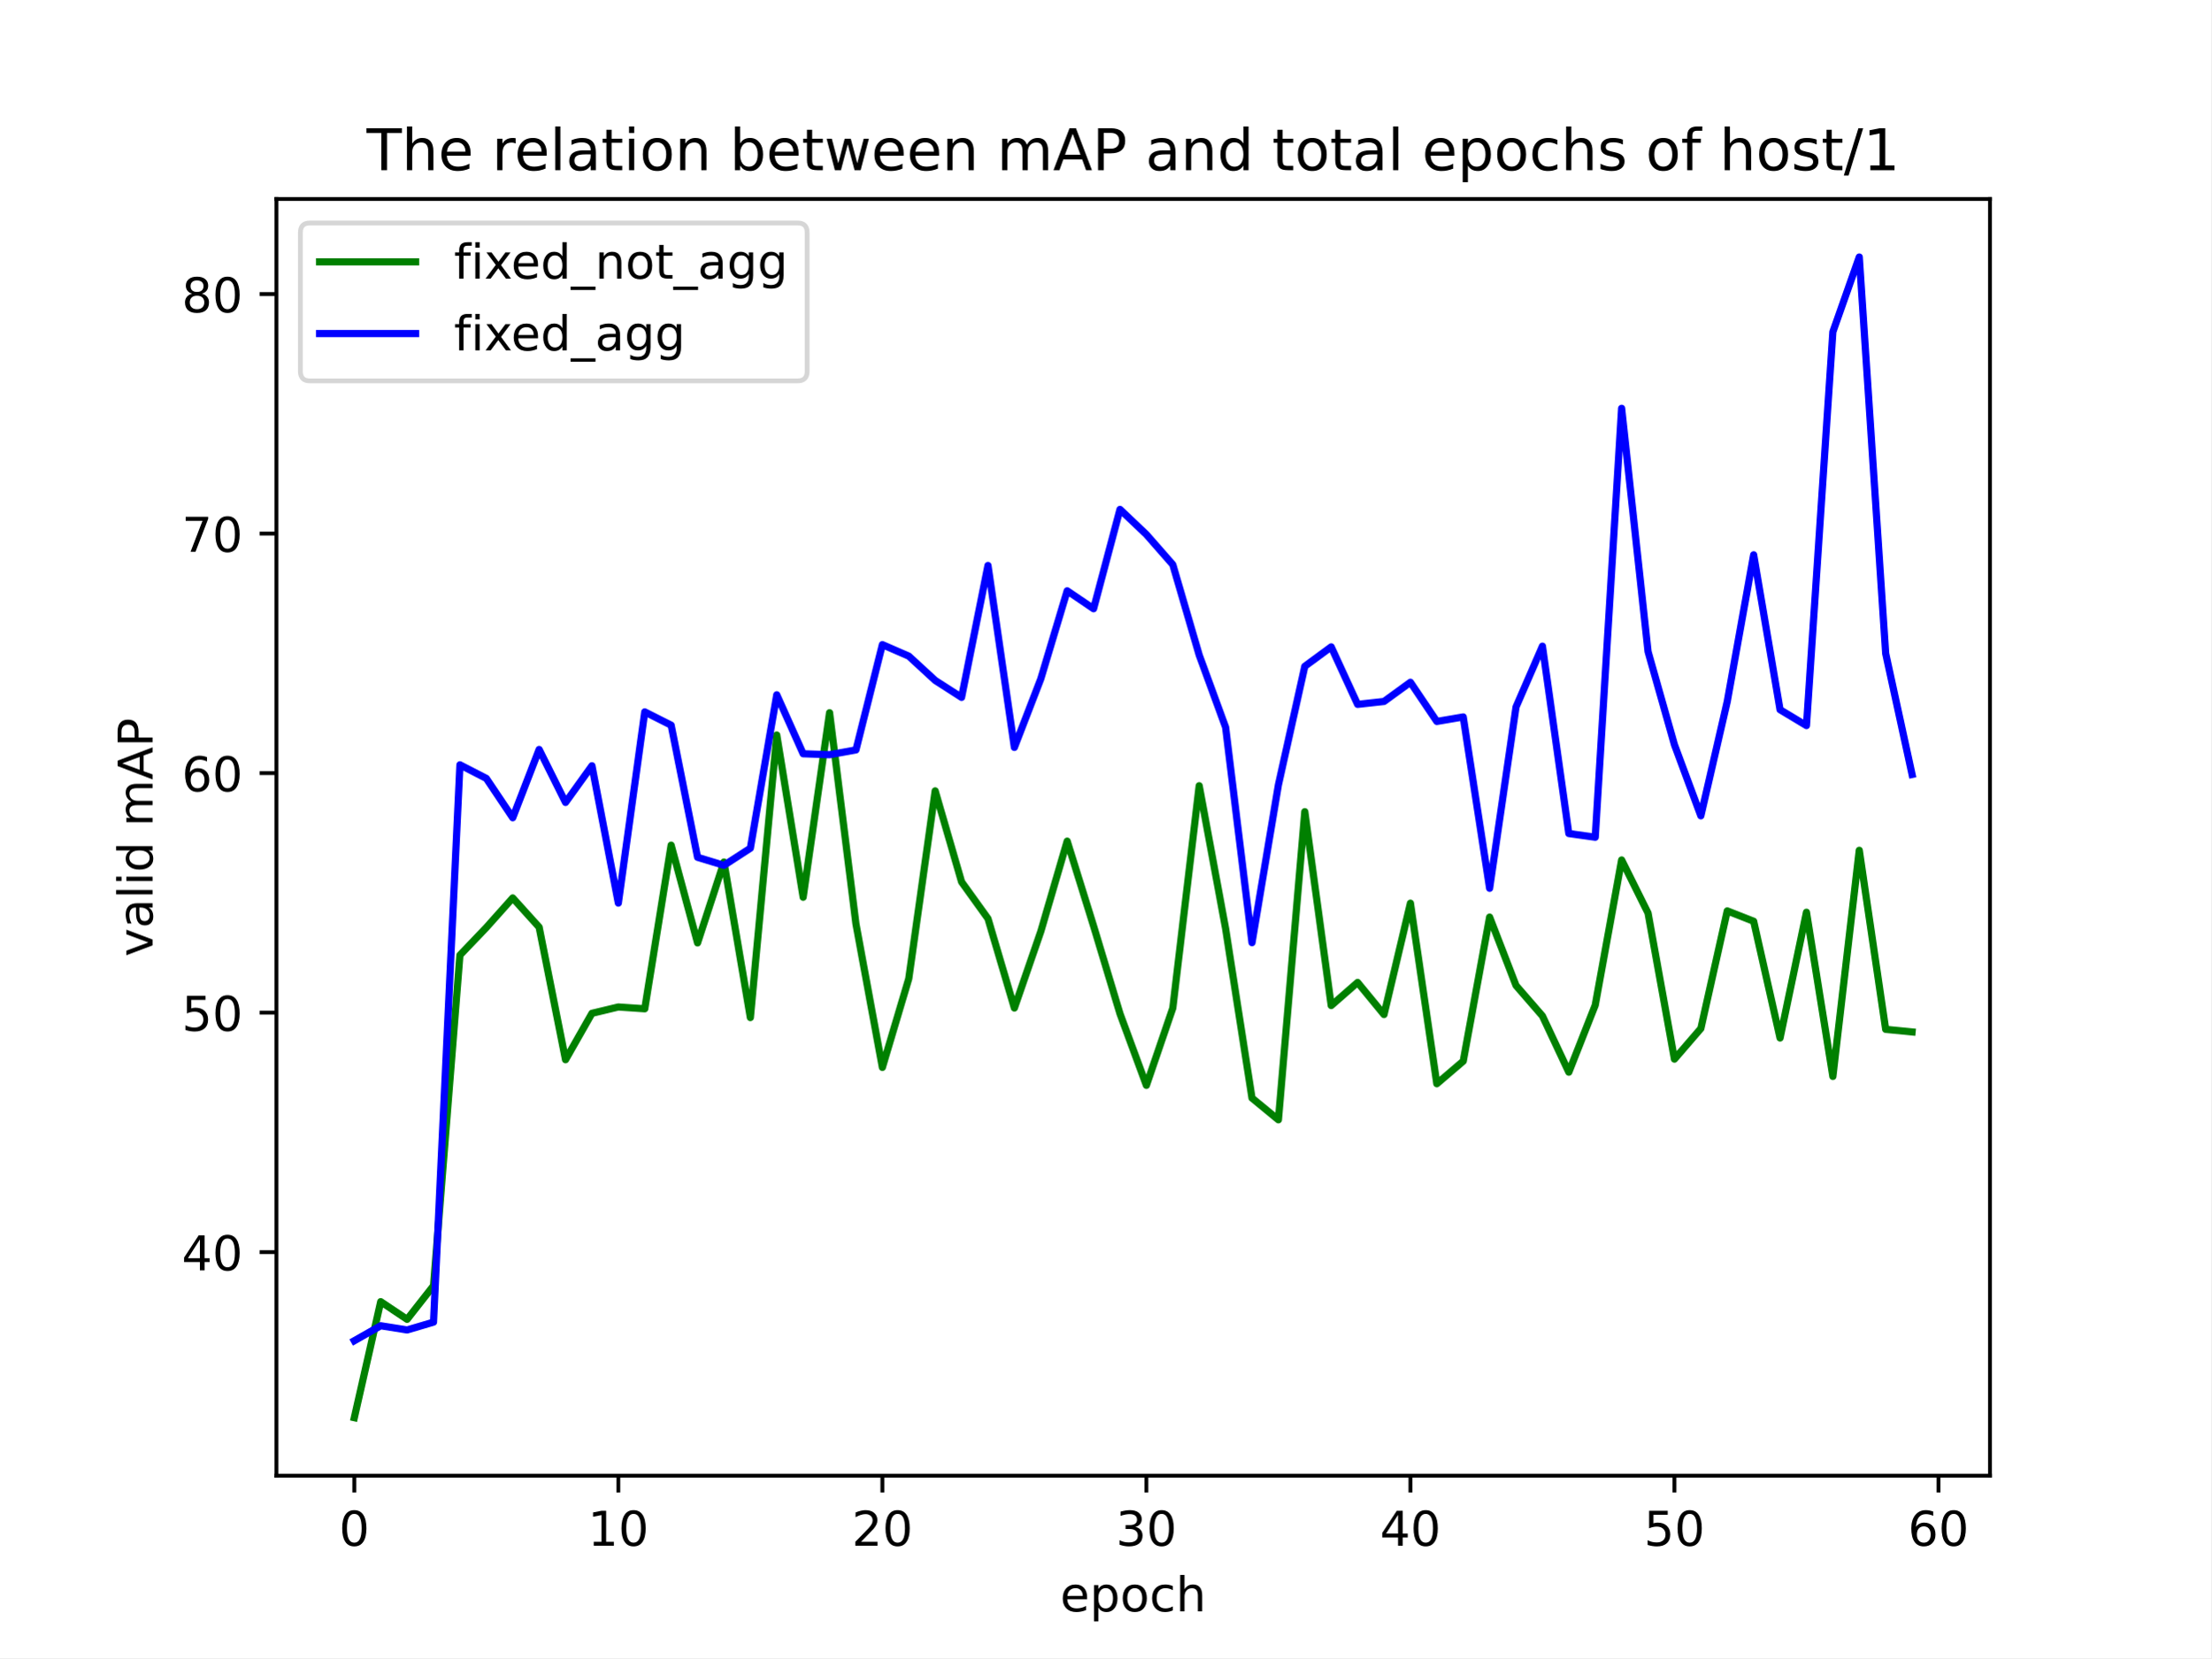
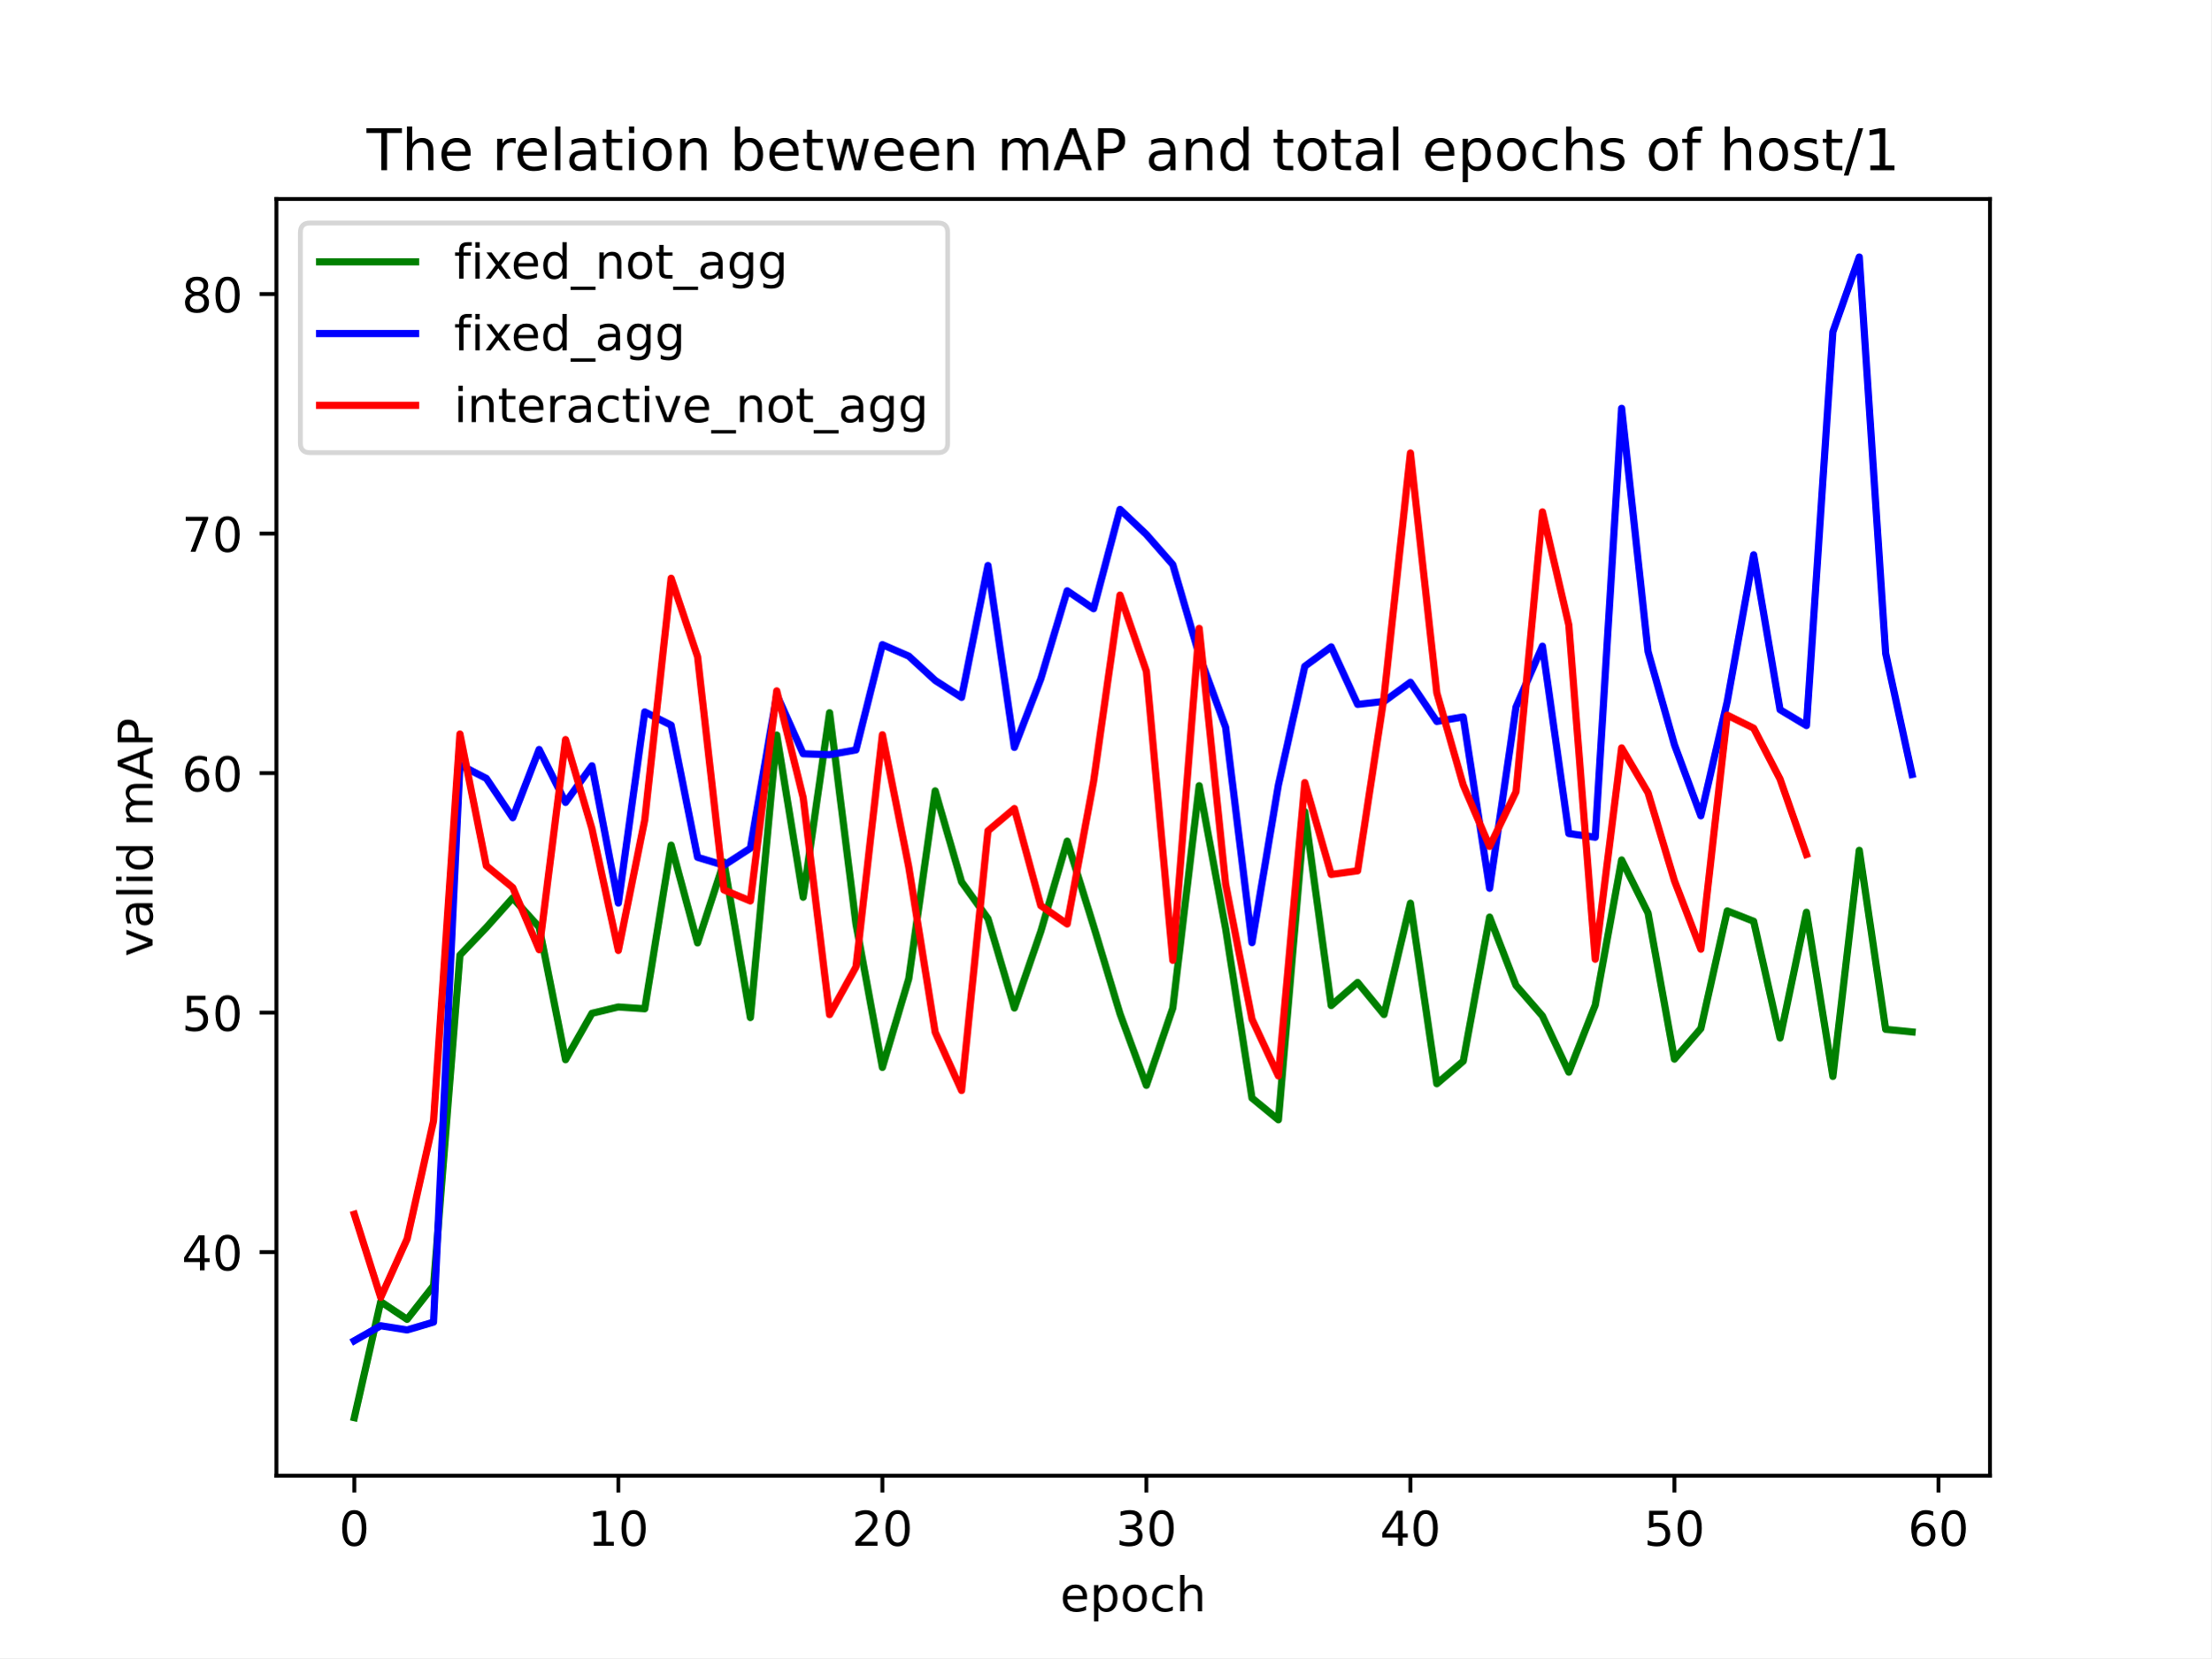
<svg xmlns="http://www.w3.org/2000/svg" xmlns:xlink="http://www.w3.org/1999/xlink" width="460.8pt" height="345.6pt" viewBox="0 0 460.8 345.6" version="1.1">
  <defs>
    <style type="text/css">*{stroke-linejoin: round; stroke-linecap: butt}</style>
  </defs>
  <g id="figure_1">
    <g id="patch_1">
      <path d="M 0 345.6  L 460.8 345.6  L 460.8 0  L 0 0  z " style="fill: #ffffff" />
    </g>
    <g id="axes_1">
      <g id="patch_2">
        <path d="M 57.6 307.584  L 414.72 307.584  L 414.72 41.472  L 57.6 41.472  z " style="fill: #ffffff" />
      </g>
      <g id="matplotlib.axis_1">
        <g id="xtick_1">
          <g id="line2d_1">
            <defs>
-               <path id="m1d42cb94f7" d="M 0 0  L 0 3.5  " style="stroke: #000000; stroke-width: 0.8" />
+               <path id="m9a1d9983be" d="M 0 0  L 0 3.5  " style="stroke: #000000; stroke-width: 0.8" />
            </defs>
            <g>
-               <use xlink:href="#m1d42cb94f7" x="73.833" y="307.584" style="stroke: #000000; stroke-width: 0.8" />
+               <use xlink:href="#m9a1d9983be" x="73.833" y="307.584" style="stroke: #000000; stroke-width: 0.8" />
            </g>
          </g>
          <g id="text_1">
            <g transform="translate(70.65148 322.1824) scale(0.1 -0.1)">
              <defs>
                <path id="DejaVuSans-30" d="M 2034 4250  Q 1547 4250 1301 3770  Q 1056 3291 1056 2328  Q 1056 1369 1301 889  Q 1547 409 2034 409  Q 2525 409 2770 889  Q 3016 1369 3016 2328  Q 3016 3291 2770 3770  Q 2525 4250 2034 4250  z M 2034 4750  Q 2819 4750 3233 4129  Q 3647 3509 3647 2328  Q 3647 1150 3233 529  Q 2819 -91 2034 -91  Q 1250 -91 836 529  Q 422 1150 422 2328  Q 422 3509 836 4129  Q 1250 4750 2034 4750  z " transform="scale(0.015625)" />
              </defs>
              <use xlink:href="#DejaVuSans-30" />
            </g>
          </g>
        </g>
        <g id="xtick_2">
          <g id="line2d_2">
            <g>
-               <use xlink:href="#m1d42cb94f7" x="128.859" y="307.584" style="stroke: #000000; stroke-width: 0.8" />
+               <use xlink:href="#m9a1d9983be" x="128.859" y="307.584" style="stroke: #000000; stroke-width: 0.8" />
            </g>
          </g>
          <g id="text_2">
            <g transform="translate(122.4964 322.1824) scale(0.1 -0.1)">
              <defs>
                <path id="DejaVuSans-31" d="M 794 531  L 1825 531  L 1825 4091  L 703 3866  L 703 4441  L 1819 4666  L 2450 4666  L 2450 531  L 3481 531  L 3481 0  L 794 0  L 794 531  z " transform="scale(0.015625)" />
              </defs>
              <use xlink:href="#DejaVuSans-31" />
              <use xlink:href="#DejaVuSans-30" x="63.623" />
            </g>
          </g>
        </g>
        <g id="xtick_3">
          <g id="line2d_3">
            <g>
-               <use xlink:href="#m1d42cb94f7" x="183.885" y="307.584" style="stroke: #000000; stroke-width: 0.8" />
+               <use xlink:href="#m9a1d9983be" x="183.885" y="307.584" style="stroke: #000000; stroke-width: 0.8" />
            </g>
          </g>
          <g id="text_3">
            <g transform="translate(177.5226 322.1824) scale(0.1 -0.1)">
              <defs>
                <path id="DejaVuSans-32" d="M 1228 531  L 3431 531  L 3431 0  L 469 0  L 469 531  Q 828 903 1448 1529  Q 2069 2156 2228 2338  Q 2531 2678 2651 2914  Q 2772 3150 2772 3378  Q 2772 3750 2511 3984  Q 2250 4219 1831 4219  Q 1534 4219 1204 4116  Q 875 4013 500 3803  L 500 4441  Q 881 4594 1212 4672  Q 1544 4750 1819 4750  Q 2544 4750 2975 4387  Q 3406 4025 3406 3419  Q 3406 3131 3298 2873  Q 3191 2616 2906 2266  Q 2828 2175 2409 1742  Q 1991 1309 1228 531  z " transform="scale(0.015625)" />
              </defs>
              <use xlink:href="#DejaVuSans-32" />
              <use xlink:href="#DejaVuSans-30" x="63.623" />
            </g>
          </g>
        </g>
        <g id="xtick_4">
          <g id="line2d_4">
            <g>
-               <use xlink:href="#m1d42cb94f7" x="238.911" y="307.584" style="stroke: #000000; stroke-width: 0.8" />
+               <use xlink:href="#m9a1d9983be" x="238.911" y="307.584" style="stroke: #000000; stroke-width: 0.8" />
            </g>
          </g>
          <g id="text_4">
            <g transform="translate(232.5488 322.1824) scale(0.1 -0.1)">
              <defs>
                <path id="DejaVuSans-33" d="M 2597 2516  Q 3050 2419 3304 2112  Q 3559 1806 3559 1356  Q 3559 666 3084 287  Q 2609 -91 1734 -91  Q 1441 -91 1130 -33  Q 819 25 488 141  L 488 750  Q 750 597 1062 519  Q 1375 441 1716 441  Q 2309 441 2620 675  Q 2931 909 2931 1356  Q 2931 1769 2642 2001  Q 2353 2234 1838 2234  L 1294 2234  L 1294 2753  L 1863 2753  Q 2328 2753 2575 2939  Q 2822 3125 2822 3475  Q 2822 3834 2567 4026  Q 2313 4219 1838 4219  Q 1578 4219 1281 4162  Q 984 4106 628 3988  L 628 4550  Q 988 4650 1302 4700  Q 1616 4750 1894 4750  Q 2613 4750 3031 4423  Q 3450 4097 3450 3541  Q 3450 3153 3228 2886  Q 3006 2619 2597 2516  z " transform="scale(0.015625)" />
              </defs>
              <use xlink:href="#DejaVuSans-33" />
              <use xlink:href="#DejaVuSans-30" x="63.623" />
            </g>
          </g>
        </g>
        <g id="xtick_5">
          <g id="line2d_5">
            <g>
-               <use xlink:href="#m1d42cb94f7" x="293.938" y="307.584" style="stroke: #000000; stroke-width: 0.8" />
+               <use xlink:href="#m9a1d9983be" x="293.938" y="307.584" style="stroke: #000000; stroke-width: 0.8" />
            </g>
          </g>
          <g id="text_5">
            <g transform="translate(287.575 322.1824) scale(0.1 -0.1)">
              <defs>
                <path id="DejaVuSans-34" d="M 2419 4116  L 825 1625  L 2419 1625  L 2419 4116  z M 2253 4666  L 3047 4666  L 3047 1625  L 3713 1625  L 3713 1100  L 3047 1100  L 3047 0  L 2419 0  L 2419 1100  L 313 1100  L 313 1709  L 2253 4666  z " transform="scale(0.015625)" />
              </defs>
              <use xlink:href="#DejaVuSans-34" />
              <use xlink:href="#DejaVuSans-30" x="63.623" />
            </g>
          </g>
        </g>
        <g id="xtick_6">
          <g id="line2d_6">
            <g>
-               <use xlink:href="#m1d42cb94f7" x="348.964" y="307.584" style="stroke: #000000; stroke-width: 0.8" />
+               <use xlink:href="#m9a1d9983be" x="348.964" y="307.584" style="stroke: #000000; stroke-width: 0.8" />
            </g>
          </g>
          <g id="text_6">
            <g transform="translate(342.6012 322.1824) scale(0.1 -0.1)">
              <defs>
                <path id="DejaVuSans-35" d="M 691 4666  L 3169 4666  L 3169 4134  L 1269 4134  L 1269 2991  Q 1406 3038 1543 3061  Q 1681 3084 1819 3084  Q 2600 3084 3056 2656  Q 3513 2228 3513 1497  Q 3513 744 3044 326  Q 2575 -91 1722 -91  Q 1428 -91 1123 -41  Q 819 9 494 109  L 494 744  Q 775 591 1075 516  Q 1375 441 1709 441  Q 2250 441 2565 725  Q 2881 1009 2881 1497  Q 2881 1984 2565 2268  Q 2250 2553 1709 2553  Q 1456 2553 1204 2497  Q 953 2441 691 2322  L 691 4666  z " transform="scale(0.015625)" />
              </defs>
              <use xlink:href="#DejaVuSans-35" />
              <use xlink:href="#DejaVuSans-30" x="63.623" />
            </g>
          </g>
        </g>
        <g id="xtick_7">
          <g id="line2d_7">
            <g>
-               <use xlink:href="#m1d42cb94f7" x="403.99" y="307.584" style="stroke: #000000; stroke-width: 0.8" />
+               <use xlink:href="#m9a1d9983be" x="403.99" y="307.584" style="stroke: #000000; stroke-width: 0.8" />
            </g>
          </g>
          <g id="text_7">
            <g transform="translate(397.6274 322.1824) scale(0.1 -0.1)">
              <defs>
                <path id="DejaVuSans-36" d="M 2113 2584  Q 1688 2584 1439 2293  Q 1191 2003 1191 1497  Q 1191 994 1439 701  Q 1688 409 2113 409  Q 2538 409 2786 701  Q 3034 994 3034 1497  Q 3034 2003 2786 2293  Q 2538 2584 2113 2584  z M 3366 4563  L 3366 3988  Q 3128 4100 2886 4159  Q 2644 4219 2406 4219  Q 1781 4219 1451 3797  Q 1122 3375 1075 2522  Q 1259 2794 1537 2939  Q 1816 3084 2150 3084  Q 2853 3084 3261 2657  Q 3669 2231 3669 1497  Q 3669 778 3244 343  Q 2819 -91 2113 -91  Q 1303 -91 875 529  Q 447 1150 447 2328  Q 447 3434 972 4092  Q 1497 4750 2381 4750  Q 2619 4750 2861 4703  Q 3103 4656 3366 4563  z " transform="scale(0.015625)" />
              </defs>
              <use xlink:href="#DejaVuSans-36" />
              <use xlink:href="#DejaVuSans-30" x="63.623" />
            </g>
          </g>
        </g>
        <g id="text_8">
          <g transform="translate(220.9319 335.8606) scale(0.1 -0.1)">
            <defs>
              <path id="DejaVuSans-65" d="M 3597 1894  L 3597 1613  L 953 1613  Q 991 1019 1311 708  Q 1631 397 2203 397  Q 2534 397 2845 478  Q 3156 559 3463 722  L 3463 178  Q 3153 47 2828 -22  Q 2503 -91 2169 -91  Q 1331 -91 842 396  Q 353 884 353 1716  Q 353 2575 817 3079  Q 1281 3584 2069 3584  Q 2775 3584 3186 3129  Q 3597 2675 3597 1894  z M 3022 2063  Q 3016 2534 2758 2815  Q 2500 3097 2075 3097  Q 1594 3097 1305 2825  Q 1016 2553 972 2059  L 3022 2063  z " transform="scale(0.015625)" />
              <path id="DejaVuSans-70" d="M 1159 525  L 1159 -1331  L 581 -1331  L 581 3500  L 1159 3500  L 1159 2969  Q 1341 3281 1617 3432  Q 1894 3584 2278 3584  Q 2916 3584 3314 3078  Q 3713 2572 3713 1747  Q 3713 922 3314 415  Q 2916 -91 2278 -91  Q 1894 -91 1617 61  Q 1341 213 1159 525  z M 3116 1747  Q 3116 2381 2855 2742  Q 2594 3103 2138 3103  Q 1681 3103 1420 2742  Q 1159 2381 1159 1747  Q 1159 1113 1420 752  Q 1681 391 2138 391  Q 2594 391 2855 752  Q 3116 1113 3116 1747  z " transform="scale(0.015625)" />
              <path id="DejaVuSans-6f" d="M 1959 3097  Q 1497 3097 1228 2736  Q 959 2375 959 1747  Q 959 1119 1226 758  Q 1494 397 1959 397  Q 2419 397 2687 759  Q 2956 1122 2956 1747  Q 2956 2369 2687 2733  Q 2419 3097 1959 3097  z M 1959 3584  Q 2709 3584 3137 3096  Q 3566 2609 3566 1747  Q 3566 888 3137 398  Q 2709 -91 1959 -91  Q 1206 -91 779 398  Q 353 888 353 1747  Q 353 2609 779 3096  Q 1206 3584 1959 3584  z " transform="scale(0.015625)" />
              <path id="DejaVuSans-63" d="M 3122 3366  L 3122 2828  Q 2878 2963 2633 3030  Q 2388 3097 2138 3097  Q 1578 3097 1268 2742  Q 959 2388 959 1747  Q 959 1106 1268 751  Q 1578 397 2138 397  Q 2388 397 2633 464  Q 2878 531 3122 666  L 3122 134  Q 2881 22 2623 -34  Q 2366 -91 2075 -91  Q 1284 -91 818 406  Q 353 903 353 1747  Q 353 2603 823 3093  Q 1294 3584 2113 3584  Q 2378 3584 2631 3529  Q 2884 3475 3122 3366  z " transform="scale(0.015625)" />
              <path id="DejaVuSans-68" d="M 3513 2113  L 3513 0  L 2938 0  L 2938 2094  Q 2938 2591 2744 2837  Q 2550 3084 2163 3084  Q 1697 3084 1428 2787  Q 1159 2491 1159 1978  L 1159 0  L 581 0  L 581 4863  L 1159 4863  L 1159 2956  Q 1366 3272 1645 3428  Q 1925 3584 2291 3584  Q 2894 3584 3203 3211  Q 3513 2838 3513 2113  z " transform="scale(0.015625)" />
            </defs>
            <use xlink:href="#DejaVuSans-65" />
            <use xlink:href="#DejaVuSans-70" x="61.523" />
            <use xlink:href="#DejaVuSans-6f" x="125" />
            <use xlink:href="#DejaVuSans-63" x="186.182" />
            <use xlink:href="#DejaVuSans-68" x="241.162" />
          </g>
        </g>
      </g>
      <g id="matplotlib.axis_2">
        <g id="ytick_1">
          <g id="line2d_8">
            <defs>
-               <path id="mb6b2035a09" d="M 0 0  L -3.5 0  " style="stroke: #000000; stroke-width: 0.8" />
+               <path id="m06ed9545cd" d="M 0 0  L -3.5 0  " style="stroke: #000000; stroke-width: 0.8" />
            </defs>
            <g>
-               <use xlink:href="#mb6b2035a09" x="57.6" y="260.985" style="stroke: #000000; stroke-width: 0.8" />
+               <use xlink:href="#m06ed9545cd" x="57.6" y="260.985" style="stroke: #000000; stroke-width: 0.8" />
            </g>
          </g>
          <g id="text_9">
            <g transform="translate(37.875 264.784) scale(0.1 -0.1)">
              <use xlink:href="#DejaVuSans-34" />
              <use xlink:href="#DejaVuSans-30" x="63.623" />
            </g>
          </g>
        </g>
        <g id="ytick_2">
          <g id="line2d_9">
            <g>
-               <use xlink:href="#mb6b2035a09" x="57.6" y="211.06" style="stroke: #000000; stroke-width: 0.8" />
+               <use xlink:href="#m06ed9545cd" x="57.6" y="211.06" style="stroke: #000000; stroke-width: 0.8" />
            </g>
          </g>
          <g id="text_10">
            <g transform="translate(37.875 214.859) scale(0.1 -0.1)">
              <use xlink:href="#DejaVuSans-35" />
              <use xlink:href="#DejaVuSans-30" x="63.623" />
            </g>
          </g>
        </g>
        <g id="ytick_3">
          <g id="line2d_10">
            <g>
-               <use xlink:href="#mb6b2035a09" x="57.6" y="161.135" style="stroke: #000000; stroke-width: 0.8" />
+               <use xlink:href="#m06ed9545cd" x="57.6" y="161.135" style="stroke: #000000; stroke-width: 0.8" />
            </g>
          </g>
          <g id="text_11">
            <g transform="translate(37.875 164.9341) scale(0.1 -0.1)">
              <use xlink:href="#DejaVuSans-36" />
              <use xlink:href="#DejaVuSans-30" x="63.623" />
            </g>
          </g>
        </g>
        <g id="ytick_4">
          <g id="line2d_11">
            <g>
-               <use xlink:href="#mb6b2035a09" x="57.6" y="111.21" style="stroke: #000000; stroke-width: 0.8" />
+               <use xlink:href="#m06ed9545cd" x="57.6" y="111.21" style="stroke: #000000; stroke-width: 0.8" />
            </g>
          </g>
          <g id="text_12">
            <g transform="translate(37.875 115.0091) scale(0.1 -0.1)">
              <defs>
                <path id="DejaVuSans-37" d="M 525 4666  L 3525 4666  L 3525 4397  L 1831 0  L 1172 0  L 2766 4134  L 525 4134  L 525 4666  z " transform="scale(0.015625)" />
              </defs>
              <use xlink:href="#DejaVuSans-37" />
              <use xlink:href="#DejaVuSans-30" x="63.623" />
            </g>
          </g>
        </g>
        <g id="ytick_5">
          <g id="line2d_12">
            <g>
-               <use xlink:href="#mb6b2035a09" x="57.6" y="61.285" style="stroke: #000000; stroke-width: 0.8" />
+               <use xlink:href="#m06ed9545cd" x="57.6" y="61.285" style="stroke: #000000; stroke-width: 0.8" />
            </g>
          </g>
          <g id="text_13">
            <g transform="translate(37.875 65.08419) scale(0.1 -0.1)">
              <defs>
                <path id="DejaVuSans-38" d="M 2034 2216  Q 1584 2216 1326 1975  Q 1069 1734 1069 1313  Q 1069 891 1326 650  Q 1584 409 2034 409  Q 2484 409 2743 651  Q 3003 894 3003 1313  Q 3003 1734 2745 1975  Q 2488 2216 2034 2216  z M 1403 2484  Q 997 2584 770 2862  Q 544 3141 544 3541  Q 544 4100 942 4425  Q 1341 4750 2034 4750  Q 2731 4750 3128 4425  Q 3525 4100 3525 3541  Q 3525 3141 3298 2862  Q 3072 2584 2669 2484  Q 3125 2378 3379 2068  Q 3634 1759 3634 1313  Q 3634 634 3220 271  Q 2806 -91 2034 -91  Q 1263 -91 848 271  Q 434 634 434 1313  Q 434 1759 690 2068  Q 947 2378 1403 2484  z M 1172 3481  Q 1172 3119 1398 2916  Q 1625 2713 2034 2713  Q 2441 2713 2670 2916  Q 2900 3119 2900 3481  Q 2900 3844 2670 4047  Q 2441 4250 2034 4250  Q 1625 4250 1398 4047  Q 1172 3844 1172 3481  z " transform="scale(0.015625)" />
              </defs>
              <use xlink:href="#DejaVuSans-38" />
              <use xlink:href="#DejaVuSans-30" x="63.623" />
            </g>
          </g>
        </g>
        <g id="text_14">
          <g transform="translate(31.79531 199.3983) rotate(-90) scale(0.1 -0.1)">
            <defs>
              <path id="DejaVuSans-76" d="M 191 3500  L 800 3500  L 1894 563  L 2988 3500  L 3597 3500  L 2284 0  L 1503 0  L 191 3500  z " transform="scale(0.015625)" />
              <path id="DejaVuSans-61" d="M 2194 1759  Q 1497 1759 1228 1600  Q 959 1441 959 1056  Q 959 750 1161 570  Q 1363 391 1709 391  Q 2188 391 2477 730  Q 2766 1069 2766 1631  L 2766 1759  L 2194 1759  z M 3341 1997  L 3341 0  L 2766 0  L 2766 531  Q 2569 213 2275 61  Q 1981 -91 1556 -91  Q 1019 -91 701 211  Q 384 513 384 1019  Q 384 1609 779 1909  Q 1175 2209 1959 2209  L 2766 2209  L 2766 2266  Q 2766 2663 2505 2880  Q 2244 3097 1772 3097  Q 1472 3097 1187 3025  Q 903 2953 641 2809  L 641 3341  Q 956 3463 1253 3523  Q 1550 3584 1831 3584  Q 2591 3584 2966 3190  Q 3341 2797 3341 1997  z " transform="scale(0.015625)" />
              <path id="DejaVuSans-6c" d="M 603 4863  L 1178 4863  L 1178 0  L 603 0  L 603 4863  z " transform="scale(0.015625)" />
              <path id="DejaVuSans-69" d="M 603 3500  L 1178 3500  L 1178 0  L 603 0  L 603 3500  z M 603 4863  L 1178 4863  L 1178 4134  L 603 4134  L 603 4863  z " transform="scale(0.015625)" />
              <path id="DejaVuSans-64" d="M 2906 2969  L 2906 4863  L 3481 4863  L 3481 0  L 2906 0  L 2906 525  Q 2725 213 2448 61  Q 2172 -91 1784 -91  Q 1150 -91 751 415  Q 353 922 353 1747  Q 353 2572 751 3078  Q 1150 3584 1784 3584  Q 2172 3584 2448 3432  Q 2725 3281 2906 2969  z M 947 1747  Q 947 1113 1208 752  Q 1469 391 1925 391  Q 2381 391 2643 752  Q 2906 1113 2906 1747  Q 2906 2381 2643 2742  Q 2381 3103 1925 3103  Q 1469 3103 1208 2742  Q 947 2381 947 1747  z " transform="scale(0.015625)" />
              <path id="DejaVuSans-20" transform="scale(0.015625)" />
              <path id="DejaVuSans-6d" d="M 3328 2828  Q 3544 3216 3844 3400  Q 4144 3584 4550 3584  Q 5097 3584 5394 3201  Q 5691 2819 5691 2113  L 5691 0  L 5113 0  L 5113 2094  Q 5113 2597 4934 2840  Q 4756 3084 4391 3084  Q 3944 3084 3684 2787  Q 3425 2491 3425 1978  L 3425 0  L 2847 0  L 2847 2094  Q 2847 2600 2669 2842  Q 2491 3084 2119 3084  Q 1678 3084 1418 2786  Q 1159 2488 1159 1978  L 1159 0  L 581 0  L 581 3500  L 1159 3500  L 1159 2956  Q 1356 3278 1631 3431  Q 1906 3584 2284 3584  Q 2666 3584 2933 3390  Q 3200 3197 3328 2828  z " transform="scale(0.015625)" />
              <path id="DejaVuSans-41" d="M 2188 4044  L 1331 1722  L 3047 1722  L 2188 4044  z M 1831 4666  L 2547 4666  L 4325 0  L 3669 0  L 3244 1197  L 1141 1197  L 716 0  L 50 0  L 1831 4666  z " transform="scale(0.015625)" />
              <path id="DejaVuSans-50" d="M 1259 4147  L 1259 2394  L 2053 2394  Q 2494 2394 2734 2622  Q 2975 2850 2975 3272  Q 2975 3691 2734 3919  Q 2494 4147 2053 4147  L 1259 4147  z M 628 4666  L 2053 4666  Q 2838 4666 3239 4311  Q 3641 3956 3641 3272  Q 3641 2581 3239 2228  Q 2838 1875 2053 1875  L 1259 1875  L 1259 0  L 628 0  L 628 4666  z " transform="scale(0.015625)" />
            </defs>
            <use xlink:href="#DejaVuSans-76" />
            <use xlink:href="#DejaVuSans-61" x="59.18" />
            <use xlink:href="#DejaVuSans-6c" x="120.459" />
            <use xlink:href="#DejaVuSans-69" x="148.242" />
            <use xlink:href="#DejaVuSans-64" x="176.025" />
            <use xlink:href="#DejaVuSans-20" x="239.502" />
            <use xlink:href="#DejaVuSans-6d" x="271.289" />
            <use xlink:href="#DejaVuSans-41" x="368.701" />
            <use xlink:href="#DejaVuSans-50" x="437.109" />
          </g>
        </g>
      </g>
      <g id="line2d_13">
-         <path d="M 73.833 295.488  L 79.335 271.312  L 84.838 274.993  L 90.341 267.985  L 95.843 199.081  L 101.346 193.325  L 106.848 187.159  L 112.351 193.249  L 117.854 220.88  L 123.356 211.208  L 128.859 209.89  L 134.362 210.265  L 139.864 176.159  L 145.367 196.531  L 150.869 179.677  L 156.372 212.097  L 161.875 153.197  L 167.377 187.009  L 172.88 148.552  L 178.382 192.581  L 183.885 222.484  L 189.388 203.982  L 194.89 164.845  L 200.393 183.814  L 205.896 191.467  L 211.398 210.107  L 216.901 194.158  L 222.403 175.321  L 227.906 193.014  L 233.409 211.29  L 238.911 226.226  L 244.414 210.107  L 249.917 163.773  L 255.419 193.549  L 260.922 228.874  L 266.424 233.401  L 271.927 169.18  L 277.43 209.589  L 282.932 204.774  L 288.435 211.469  L 293.938 188.251  L 299.44 225.889  L 304.943 221.181  L 310.445 191.155  L 315.948 205.413  L 321.451 211.755  L 326.953 223.476  L 332.456 209.499  L 337.958 179.244  L 343.461 190.311  L 348.964 220.756  L 354.466 214.374  L 359.969 189.862  L 365.472 192.021  L 370.974 216.354  L 376.477 190.138  L 381.979 224.368  L 387.482 177.227  L 392.985 214.55  L 398.487 215.09  " clip-path="url(#p0c50cd3b65)" style="fill: none; stroke: #008000; stroke-width: 1.5; stroke-linecap: square" />
+         <path d="M 73.833 295.488  L 79.335 271.312  L 84.838 274.993  L 90.341 267.985  L 95.843 199.081  L 101.346 193.325  L 106.848 187.159  L 112.351 193.249  L 117.854 220.88  L 123.356 211.208  L 128.859 209.89  L 134.362 210.265  L 139.864 176.159  L 145.367 196.531  L 150.869 179.677  L 156.372 212.097  L 161.875 153.197  L 167.377 187.009  L 172.88 148.552  L 178.382 192.581  L 183.885 222.484  L 189.388 203.982  L 194.89 164.845  L 200.393 183.814  L 205.896 191.467  L 211.398 210.107  L 216.901 194.158  L 222.403 175.321  L 227.906 193.014  L 233.409 211.29  L 238.911 226.226  L 244.414 210.107  L 249.917 163.773  L 255.419 193.549  L 260.922 228.874  L 266.424 233.401  L 271.927 169.18  L 277.43 209.589  L 282.932 204.774  L 288.435 211.469  L 293.938 188.251  L 299.44 225.889  L 304.943 221.181  L 310.445 191.155  L 315.948 205.413  L 321.451 211.755  L 326.953 223.476  L 332.456 209.499  L 337.958 179.244  L 343.461 190.311  L 348.964 220.756  L 354.466 214.374  L 359.969 189.862  L 365.472 192.021  L 370.974 216.354  L 376.477 190.138  L 381.979 224.368  L 387.482 177.227  L 392.985 214.55  L 398.487 215.09  " clip-path="url(#pc4fa79ccfb)" style="fill: none; stroke: #008000; stroke-width: 1.5; stroke-linecap: square" />
      </g>
      <g id="line2d_14">
-         <path d="M 73.833 279.457  L 79.335 276.33  L 84.838 277.213  L 90.341 275.581  L 95.843 159.409  L 101.346 162.241  L 106.848 170.443  L 112.351 156.212  L 117.854 167.253  L 123.356 159.605  L 128.859 188.23  L 134.362 148.376  L 139.864 151.146  L 145.367 178.687  L 150.869 180.361  L 156.372 176.795  L 161.875 144.816  L 167.377 157.107  L 172.88 157.301  L 178.382 156.307  L 183.885 134.359  L 189.388 136.752  L 194.89 141.816  L 200.393 145.352  L 205.896 117.858  L 211.398 155.784  L 216.901 141.504  L 222.403 123.14  L 227.906 126.876  L 233.409 106.174  L 238.911 111.402  L 244.414 117.678  L 249.917 136.534  L 255.419 151.582  L 260.922 196.48  L 266.424 163.592  L 271.927 138.873  L 277.43 134.83  L 282.932 146.808  L 288.435 146.204  L 293.938 142.201  L 299.44 150.366  L 304.943 149.434  L 310.445 185.145  L 315.948 147.353  L 321.451 134.682  L 326.953 173.736  L 332.456 174.504  L 337.958 85.105  L 343.461 135.804  L 348.964 155.224  L 354.466 170.043  L 359.969 146.216  L 365.472 115.638  L 370.974 147.925  L 376.477 151.232  L 381.979 69.171  L 387.482 53.568  L 392.985 136.207  L 398.487 161.415  " clip-path="url(#p0c50cd3b65)" style="fill: none; stroke: #0000ff; stroke-width: 1.5; stroke-linecap: square" />
+         <path d="M 73.833 279.457  L 79.335 276.33  L 84.838 277.213  L 90.341 275.581  L 95.843 159.409  L 101.346 162.241  L 106.848 170.443  L 112.351 156.212  L 117.854 167.253  L 123.356 159.605  L 128.859 188.23  L 134.362 148.376  L 139.864 151.146  L 145.367 178.687  L 150.869 180.361  L 156.372 176.795  L 161.875 144.816  L 167.377 157.107  L 172.88 157.301  L 178.382 156.307  L 183.885 134.359  L 189.388 136.752  L 194.89 141.816  L 200.393 145.352  L 205.896 117.858  L 211.398 155.784  L 216.901 141.504  L 222.403 123.14  L 227.906 126.876  L 233.409 106.174  L 238.911 111.402  L 244.414 117.678  L 249.917 136.534  L 255.419 151.582  L 260.922 196.48  L 266.424 163.592  L 271.927 138.873  L 277.43 134.83  L 282.932 146.808  L 288.435 146.204  L 293.938 142.201  L 299.44 150.366  L 304.943 149.434  L 310.445 185.145  L 315.948 147.353  L 321.451 134.682  L 326.953 173.736  L 332.456 174.504  L 337.958 85.105  L 343.461 135.804  L 348.964 155.224  L 354.466 170.043  L 359.969 146.216  L 365.472 115.638  L 370.974 147.925  L 376.477 151.232  L 381.979 69.171  L 387.482 53.568  L 392.985 136.207  L 398.487 161.415  " clip-path="url(#pc4fa79ccfb)" style="fill: none; stroke: #0000ff; stroke-width: 1.5; stroke-linecap: square" />
+       </g>
+       <g id="line2d_15">
+         <path d="M 73.833 253.091  L 79.335 270.429  L 84.838 258.225  L 90.341 233.637  L 95.843 152.988  L 101.346 180.459  L 106.848 184.994  L 112.351 197.942  L 117.854 154.155  L 123.356 172.743  L 128.859 198.1  L 134.362 170.879  L 139.864 120.529  L 145.367 136.874  L 150.869 185.487  L 156.372 187.786  L 161.875 143.999  L 167.377 166.252  L 172.88 211.483  L 178.382 201.54  L 183.885 153.136  L 189.388 180.715  L 194.89 215.155  L 200.393 227.299  L 205.896 173.17  L 211.398 168.532  L 216.901 188.761  L 222.403 192.589  L 227.906 162.874  L 233.409 124.032  L 238.911 139.917  L 244.414 200.16  L 249.917 130.965  L 255.419 184.262  L 260.922 212.435  L 266.424 224.264  L 271.927 163.114  L 277.43 182.255  L 282.932 181.506  L 288.435 145.304  L 293.938 94.417  L 299.44 144.394  L 304.943 163.627  L 310.445 176.423  L 315.948 165.023  L 321.451 106.683  L 326.953 130.271  L 332.456 199.933  L 337.958 155.887  L 343.461 165.231  L 348.964 183.574  L 354.466 197.848  L 359.969 149.062  L 365.472 151.776  L 370.974 162.385  L 376.477 178.087  " clip-path="url(#pc4fa79ccfb)" style="fill: none; stroke: #ff0000; stroke-width: 1.5; stroke-linecap: square" />
      </g>
      <g id="patch_3">
        <path d="M 57.6 307.584  L 57.6 41.472  " style="fill: none; stroke: #000000; stroke-width: 0.8; stroke-linejoin: miter; stroke-linecap: square" />
      </g>
      <g id="patch_4">
        <path d="M 414.72 307.584  L 414.72 41.472  " style="fill: none; stroke: #000000; stroke-width: 0.8; stroke-linejoin: miter; stroke-linecap: square" />
      </g>
      <g id="patch_5">
        <path d="M 57.6 307.584  L 414.72 307.584  " style="fill: none; stroke: #000000; stroke-width: 0.8; stroke-linejoin: miter; stroke-linecap: square" />
      </g>
      <g id="patch_6">
        <path d="M 57.6 41.472  L 414.72 41.472  " style="fill: none; stroke: #000000; stroke-width: 0.8; stroke-linejoin: miter; stroke-linecap: square" />
      </g>
      <g id="text_15">
        <g transform="translate(76.39219 35.472) scale(0.12 -0.12)">
          <defs>
            <path id="DejaVuSans-54" d="M -19 4666  L 3928 4666  L 3928 4134  L 2272 4134  L 2272 0  L 1638 0  L 1638 4134  L -19 4134  L -19 4666  z " transform="scale(0.015625)" />
            <path id="DejaVuSans-72" d="M 2631 2963  Q 2534 3019 2420 3045  Q 2306 3072 2169 3072  Q 1681 3072 1420 2755  Q 1159 2438 1159 1844  L 1159 0  L 581 0  L 581 3500  L 1159 3500  L 1159 2956  Q 1341 3275 1631 3429  Q 1922 3584 2338 3584  Q 2397 3584 2469 3576  Q 2541 3569 2628 3553  L 2631 2963  z " transform="scale(0.015625)" />
            <path id="DejaVuSans-74" d="M 1172 4494  L 1172 3500  L 2356 3500  L 2356 3053  L 1172 3053  L 1172 1153  Q 1172 725 1289 603  Q 1406 481 1766 481  L 2356 481  L 2356 0  L 1766 0  Q 1100 0 847 248  Q 594 497 594 1153  L 594 3053  L 172 3053  L 172 3500  L 594 3500  L 594 4494  L 1172 4494  z " transform="scale(0.015625)" />
            <path id="DejaVuSans-6e" d="M 3513 2113  L 3513 0  L 2938 0  L 2938 2094  Q 2938 2591 2744 2837  Q 2550 3084 2163 3084  Q 1697 3084 1428 2787  Q 1159 2491 1159 1978  L 1159 0  L 581 0  L 581 3500  L 1159 3500  L 1159 2956  Q 1366 3272 1645 3428  Q 1925 3584 2291 3584  Q 2894 3584 3203 3211  Q 3513 2838 3513 2113  z " transform="scale(0.015625)" />
            <path id="DejaVuSans-62" d="M 3116 1747  Q 3116 2381 2855 2742  Q 2594 3103 2138 3103  Q 1681 3103 1420 2742  Q 1159 2381 1159 1747  Q 1159 1113 1420 752  Q 1681 391 2138 391  Q 2594 391 2855 752  Q 3116 1113 3116 1747  z M 1159 2969  Q 1341 3281 1617 3432  Q 1894 3584 2278 3584  Q 2916 3584 3314 3078  Q 3713 2572 3713 1747  Q 3713 922 3314 415  Q 2916 -91 2278 -91  Q 1894 -91 1617 61  Q 1341 213 1159 525  L 1159 0  L 581 0  L 581 4863  L 1159 4863  L 1159 2969  z " transform="scale(0.015625)" />
            <path id="DejaVuSans-77" d="M 269 3500  L 844 3500  L 1563 769  L 2278 3500  L 2956 3500  L 3675 769  L 4391 3500  L 4966 3500  L 4050 0  L 3372 0  L 2619 2869  L 1863 0  L 1184 0  L 269 3500  z " transform="scale(0.015625)" />
            <path id="DejaVuSans-73" d="M 2834 3397  L 2834 2853  Q 2591 2978 2328 3040  Q 2066 3103 1784 3103  Q 1356 3103 1142 2972  Q 928 2841 928 2578  Q 928 2378 1081 2264  Q 1234 2150 1697 2047  L 1894 2003  Q 2506 1872 2764 1633  Q 3022 1394 3022 966  Q 3022 478 2636 193  Q 2250 -91 1575 -91  Q 1294 -91 989 -36  Q 684 19 347 128  L 347 722  Q 666 556 975 473  Q 1284 391 1588 391  Q 1994 391 2212 530  Q 2431 669 2431 922  Q 2431 1156 2273 1281  Q 2116 1406 1581 1522  L 1381 1569  Q 847 1681 609 1914  Q 372 2147 372 2553  Q 372 3047 722 3315  Q 1072 3584 1716 3584  Q 2034 3584 2315 3537  Q 2597 3491 2834 3397  z " transform="scale(0.015625)" />
            <path id="DejaVuSans-66" d="M 2375 4863  L 2375 4384  L 1825 4384  Q 1516 4384 1395 4259  Q 1275 4134 1275 3809  L 1275 3500  L 2222 3500  L 2222 3053  L 1275 3053  L 1275 0  L 697 0  L 697 3053  L 147 3053  L 147 3500  L 697 3500  L 697 3744  Q 697 4328 969 4595  Q 1241 4863 1831 4863  L 2375 4863  z " transform="scale(0.015625)" />
            <path id="DejaVuSans-2f" d="M 1625 4666  L 2156 4666  L 531 -594  L 0 -594  L 1625 4666  z " transform="scale(0.015625)" />
          </defs>
          <use xlink:href="#DejaVuSans-54" />
          <use xlink:href="#DejaVuSans-68" x="61.084" />
          <use xlink:href="#DejaVuSans-65" x="124.463" />
          <use xlink:href="#DejaVuSans-20" x="185.986" />
          <use xlink:href="#DejaVuSans-72" x="217.773" />
          <use xlink:href="#DejaVuSans-65" x="256.637" />
          <use xlink:href="#DejaVuSans-6c" x="318.16" />
          <use xlink:href="#DejaVuSans-61" x="345.943" />
          <use xlink:href="#DejaVuSans-74" x="407.223" />
          <use xlink:href="#DejaVuSans-69" x="446.432" />
          <use xlink:href="#DejaVuSans-6f" x="474.215" />
          <use xlink:href="#DejaVuSans-6e" x="535.396" />
          <use xlink:href="#DejaVuSans-20" x="598.775" />
          <use xlink:href="#DejaVuSans-62" x="630.562" />
          <use xlink:href="#DejaVuSans-65" x="694.039" />
          <use xlink:href="#DejaVuSans-74" x="755.562" />
          <use xlink:href="#DejaVuSans-77" x="794.771" />
          <use xlink:href="#DejaVuSans-65" x="876.559" />
          <use xlink:href="#DejaVuSans-65" x="938.082" />
          <use xlink:href="#DejaVuSans-6e" x="999.605" />
          <use xlink:href="#DejaVuSans-20" x="1062.984" />
          <use xlink:href="#DejaVuSans-6d" x="1094.771" />
          <use xlink:href="#DejaVuSans-41" x="1192.184" />
          <use xlink:href="#DejaVuSans-50" x="1260.592" />
          <use xlink:href="#DejaVuSans-20" x="1320.895" />
          <use xlink:href="#DejaVuSans-61" x="1352.682" />
          <use xlink:href="#DejaVuSans-6e" x="1413.961" />
          <use xlink:href="#DejaVuSans-64" x="1477.34" />
          <use xlink:href="#DejaVuSans-20" x="1540.816" />
          <use xlink:href="#DejaVuSans-74" x="1572.604" />
          <use xlink:href="#DejaVuSans-6f" x="1611.812" />
          <use xlink:href="#DejaVuSans-74" x="1672.994" />
          <use xlink:href="#DejaVuSans-61" x="1712.203" />
          <use xlink:href="#DejaVuSans-6c" x="1773.482" />
          <use xlink:href="#DejaVuSans-20" x="1801.266" />
          <use xlink:href="#DejaVuSans-65" x="1833.053" />
          <use xlink:href="#DejaVuSans-70" x="1894.576" />
          <use xlink:href="#DejaVuSans-6f" x="1958.053" />
          <use xlink:href="#DejaVuSans-63" x="2019.234" />
          <use xlink:href="#DejaVuSans-68" x="2074.215" />
          <use xlink:href="#DejaVuSans-73" x="2137.594" />
          <use xlink:href="#DejaVuSans-20" x="2189.693" />
          <use xlink:href="#DejaVuSans-6f" x="2221.48" />
          <use xlink:href="#DejaVuSans-66" x="2282.662" />
          <use xlink:href="#DejaVuSans-20" x="2317.867" />
          <use xlink:href="#DejaVuSans-68" x="2349.654" />
          <use xlink:href="#DejaVuSans-6f" x="2413.033" />
          <use xlink:href="#DejaVuSans-73" x="2474.215" />
          <use xlink:href="#DejaVuSans-74" x="2526.314" />
          <use xlink:href="#DejaVuSans-2f" x="2565.523" />
          <use xlink:href="#DejaVuSans-31" x="2599.215" />
        </g>
      </g>
      <g id="legend_1">
        <g id="patch_7">
-           <path d="M 64.6 79.385  L 166.208 79.385  Q 168.208 79.385 168.208 77.385  L 168.208 48.472  Q 168.208 46.472 166.208 46.472  L 64.6 46.472  Q 62.6 46.472 62.6 48.472  L 62.6 77.385  Q 62.6 79.385 64.6 79.385  z " style="fill: #ffffff; opacity: 0.8; stroke: #cccccc; stroke-linejoin: miter" />
-         </g>
-         <g id="line2d_15">
+           <path d="M 64.6 94.341  L 195.498 94.341  Q 197.498 94.341 197.498 92.341  L 197.498 48.472  Q 197.498 46.472 195.498 46.472  L 64.6 46.472  Q 62.6 46.472 62.6 48.472  L 62.6 92.341  Q 62.6 94.341 64.6 94.341  z " style="fill: #ffffff; opacity: 0.8; stroke: #cccccc; stroke-linejoin: miter" />
+         </g>
+         <g id="line2d_16">
          <path d="M 66.6 54.57  L 76.6 54.57  L 86.6 54.57  " style="fill: none; stroke: #008000; stroke-width: 1.5; stroke-linecap: square" />
        </g>
        <g id="text_16">
          <g transform="translate(94.6 58.07044) scale(0.1 -0.1)">
            <defs>
              <path id="DejaVuSans-78" d="M 3513 3500  L 2247 1797  L 3578 0  L 2900 0  L 1881 1375  L 863 0  L 184 0  L 1544 1831  L 300 3500  L 978 3500  L 1906 2253  L 2834 3500  L 3513 3500  z " transform="scale(0.015625)" />
              <path id="DejaVuSans-5f" d="M 3263 -1063  L 3263 -1509  L -63 -1509  L -63 -1063  L 3263 -1063  z " transform="scale(0.015625)" />
              <path id="DejaVuSans-67" d="M 2906 1791  Q 2906 2416 2648 2759  Q 2391 3103 1925 3103  Q 1463 3103 1205 2759  Q 947 2416 947 1791  Q 947 1169 1205 825  Q 1463 481 1925 481  Q 2391 481 2648 825  Q 2906 1169 2906 1791  z M 3481 434  Q 3481 -459 3084 -895  Q 2688 -1331 1869 -1331  Q 1566 -1331 1297 -1286  Q 1028 -1241 775 -1147  L 775 -588  Q 1028 -725 1275 -790  Q 1522 -856 1778 -856  Q 2344 -856 2625 -561  Q 2906 -266 2906 331  L 2906 616  Q 2728 306 2450 153  Q 2172 0 1784 0  Q 1141 0 747 490  Q 353 981 353 1791  Q 353 2603 747 3093  Q 1141 3584 1784 3584  Q 2172 3584 2450 3431  Q 2728 3278 2906 2969  L 2906 3500  L 3481 3500  L 3481 434  z " transform="scale(0.015625)" />
            </defs>
            <use xlink:href="#DejaVuSans-66" />
            <use xlink:href="#DejaVuSans-69" x="35.205" />
            <use xlink:href="#DejaVuSans-78" x="62.988" />
            <use xlink:href="#DejaVuSans-65" x="119.043" />
            <use xlink:href="#DejaVuSans-64" x="180.566" />
            <use xlink:href="#DejaVuSans-5f" x="244.043" />
            <use xlink:href="#DejaVuSans-6e" x="294.043" />
            <use xlink:href="#DejaVuSans-6f" x="357.422" />
            <use xlink:href="#DejaVuSans-74" x="418.604" />
            <use xlink:href="#DejaVuSans-5f" x="457.812" />
            <use xlink:href="#DejaVuSans-61" x="507.812" />
            <use xlink:href="#DejaVuSans-67" x="569.092" />
            <use xlink:href="#DejaVuSans-67" x="632.568" />
          </g>
        </g>
-         <g id="line2d_16">
+         <g id="line2d_17">
          <path d="M 66.6 69.527  L 76.6 69.527  L 86.6 69.527  " style="fill: none; stroke: #0000ff; stroke-width: 1.5; stroke-linecap: square" />
        </g>
        <g id="text_17">
          <g transform="translate(94.6 73.02669) scale(0.1 -0.1)">
            <use xlink:href="#DejaVuSans-66" />
            <use xlink:href="#DejaVuSans-69" x="35.205" />
            <use xlink:href="#DejaVuSans-78" x="62.988" />
            <use xlink:href="#DejaVuSans-65" x="119.043" />
            <use xlink:href="#DejaVuSans-64" x="180.566" />
            <use xlink:href="#DejaVuSans-5f" x="244.043" />
            <use xlink:href="#DejaVuSans-61" x="294.043" />
            <use xlink:href="#DejaVuSans-67" x="355.322" />
            <use xlink:href="#DejaVuSans-67" x="418.799" />
          </g>
        </g>
+         <g id="line2d_18">
+           <path d="M 66.6 84.483  L 76.6 84.483  L 86.6 84.483  " style="fill: none; stroke: #ff0000; stroke-width: 1.5; stroke-linecap: square" />
+         </g>
+         <g id="text_18">
+           <g transform="translate(94.6 87.98294) scale(0.1 -0.1)">
+             <use xlink:href="#DejaVuSans-69" />
+             <use xlink:href="#DejaVuSans-6e" x="27.783" />
+             <use xlink:href="#DejaVuSans-74" x="91.162" />
+             <use xlink:href="#DejaVuSans-65" x="130.371" />
+             <use xlink:href="#DejaVuSans-72" x="191.895" />
+             <use xlink:href="#DejaVuSans-61" x="233.008" />
+             <use xlink:href="#DejaVuSans-63" x="294.287" />
+             <use xlink:href="#DejaVuSans-74" x="349.268" />
+             <use xlink:href="#DejaVuSans-69" x="388.477" />
+             <use xlink:href="#DejaVuSans-76" x="416.26" />
+             <use xlink:href="#DejaVuSans-65" x="475.439" />
+             <use xlink:href="#DejaVuSans-5f" x="536.963" />
+             <use xlink:href="#DejaVuSans-6e" x="586.963" />
+             <use xlink:href="#DejaVuSans-6f" x="650.342" />
+             <use xlink:href="#DejaVuSans-74" x="711.523" />
+             <use xlink:href="#DejaVuSans-5f" x="750.732" />
+             <use xlink:href="#DejaVuSans-61" x="800.732" />
+             <use xlink:href="#DejaVuSans-67" x="862.012" />
+             <use xlink:href="#DejaVuSans-67" x="925.488" />
+           </g>
+         </g>
      </g>
    </g>
  </g>
  <defs>
-     <clipPath id="p0c50cd3b65">
+     <clipPath id="pc4fa79ccfb">
      <rect x="57.6" y="41.472" width="357.12" height="266.112" />
    </clipPath>
  </defs>
</svg>
